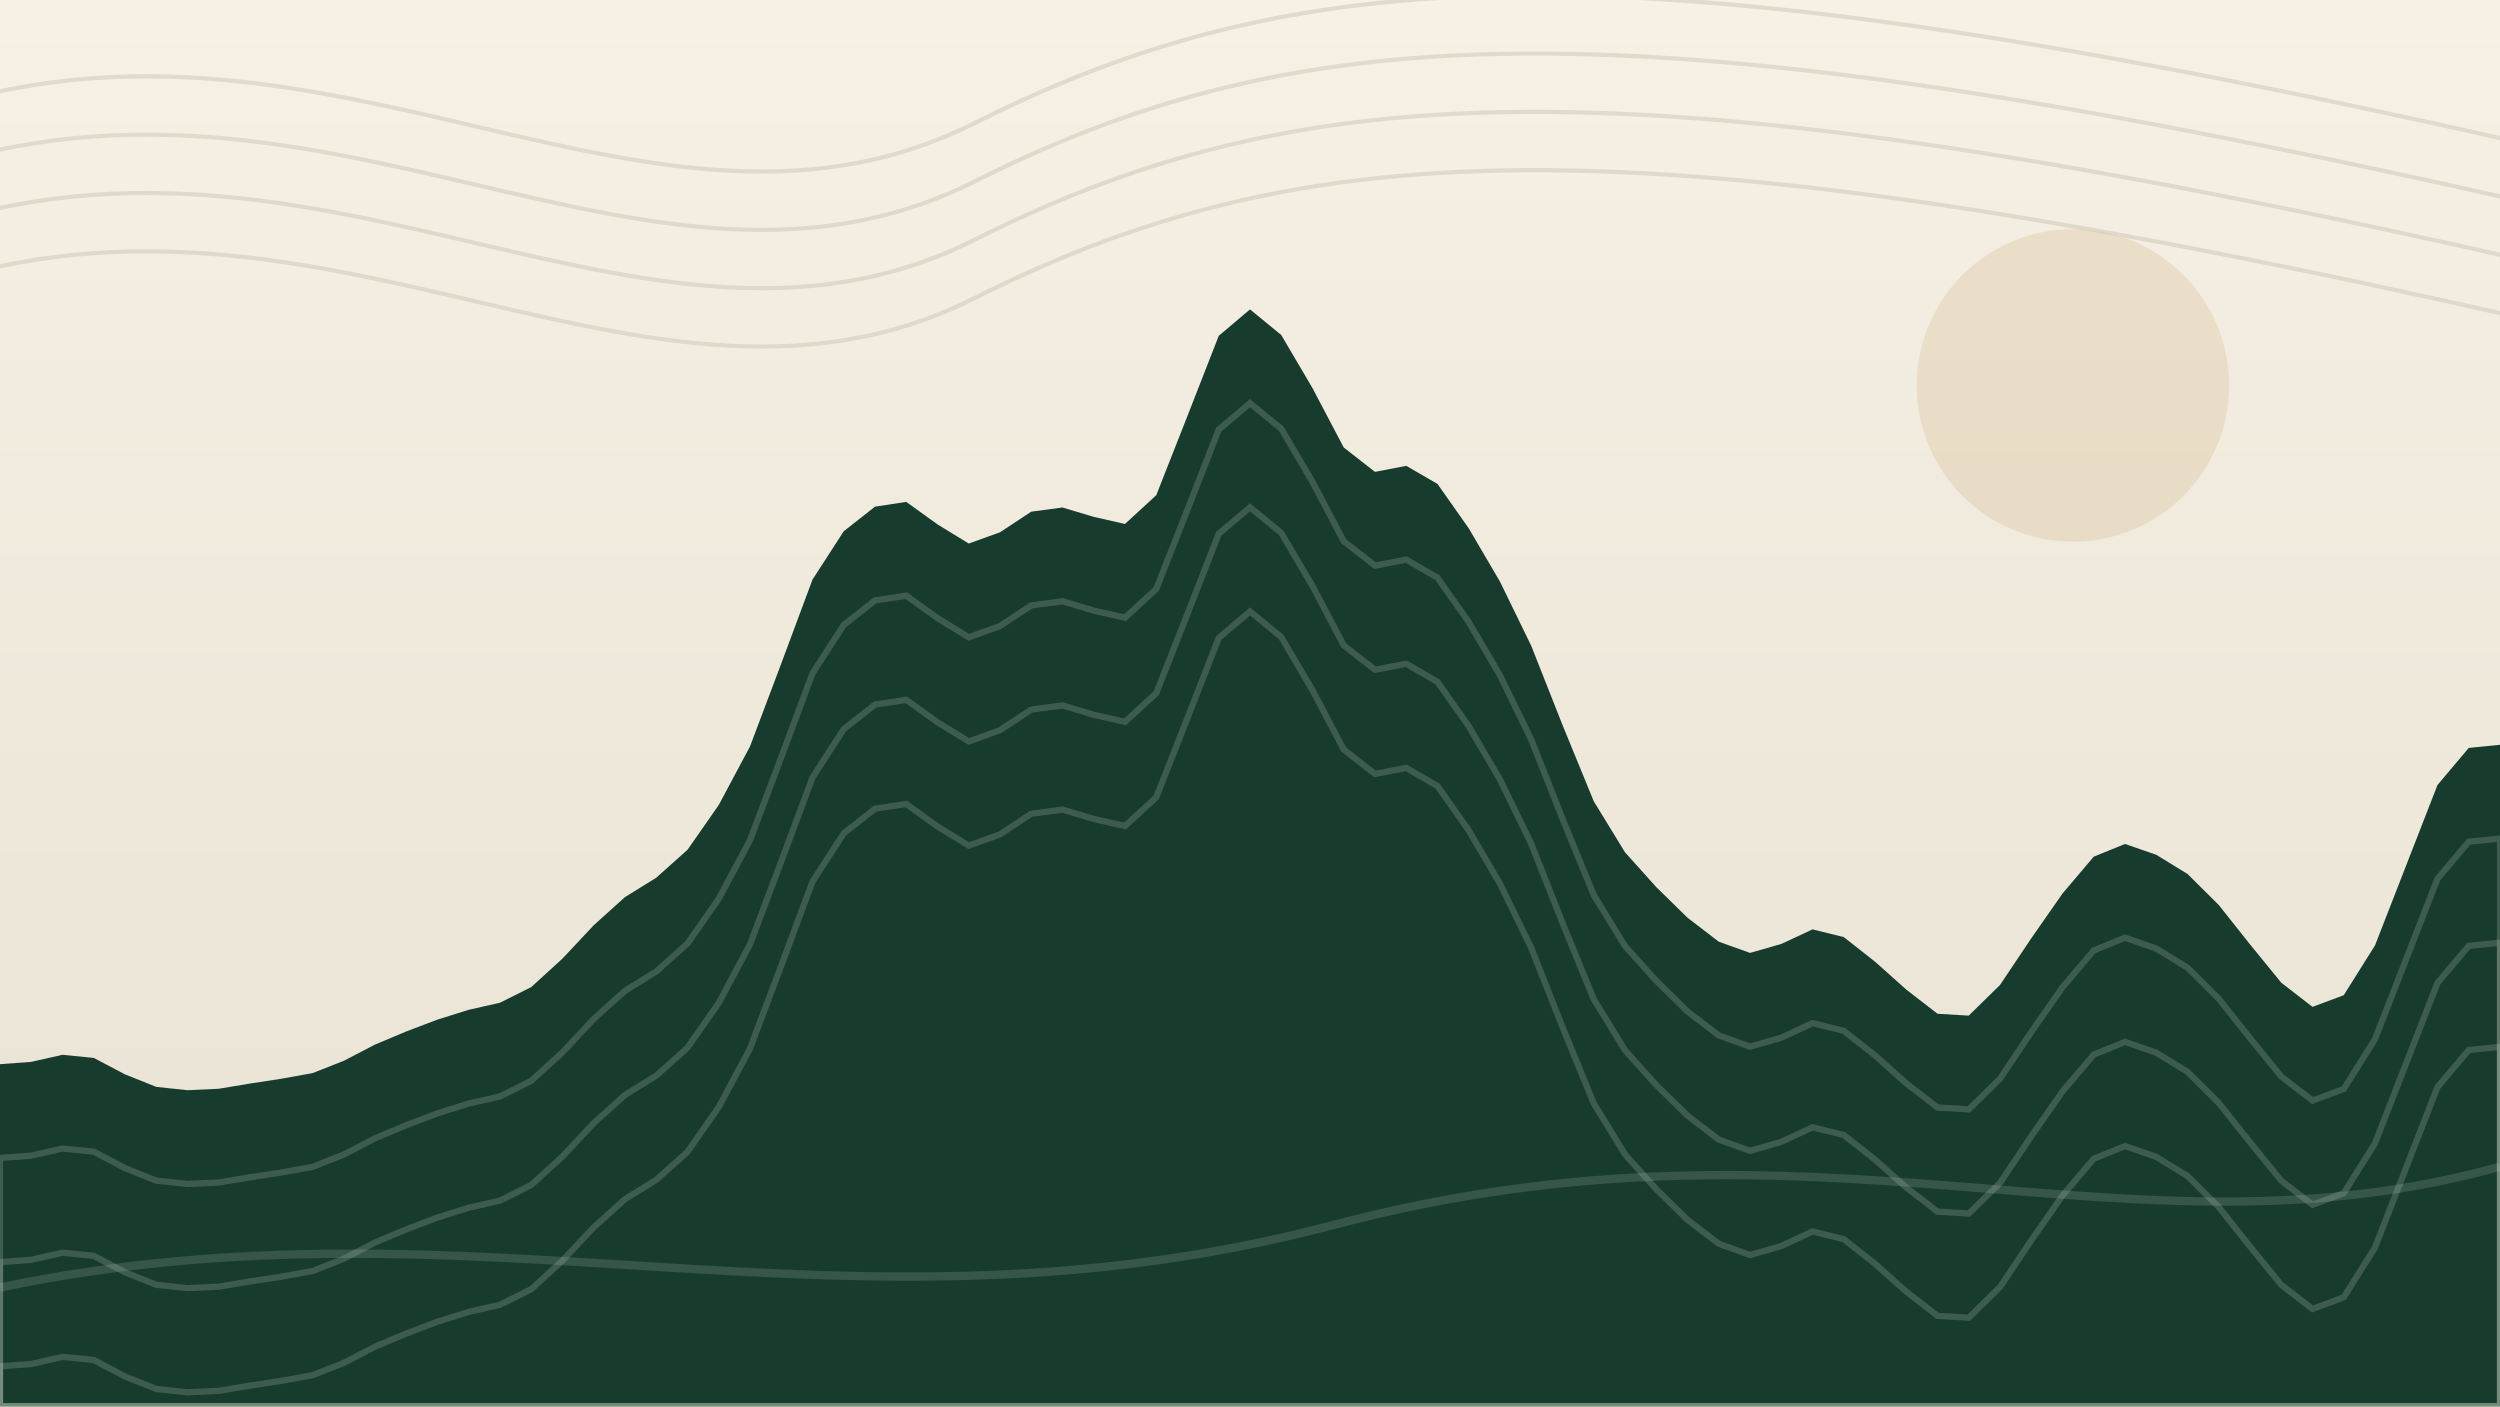
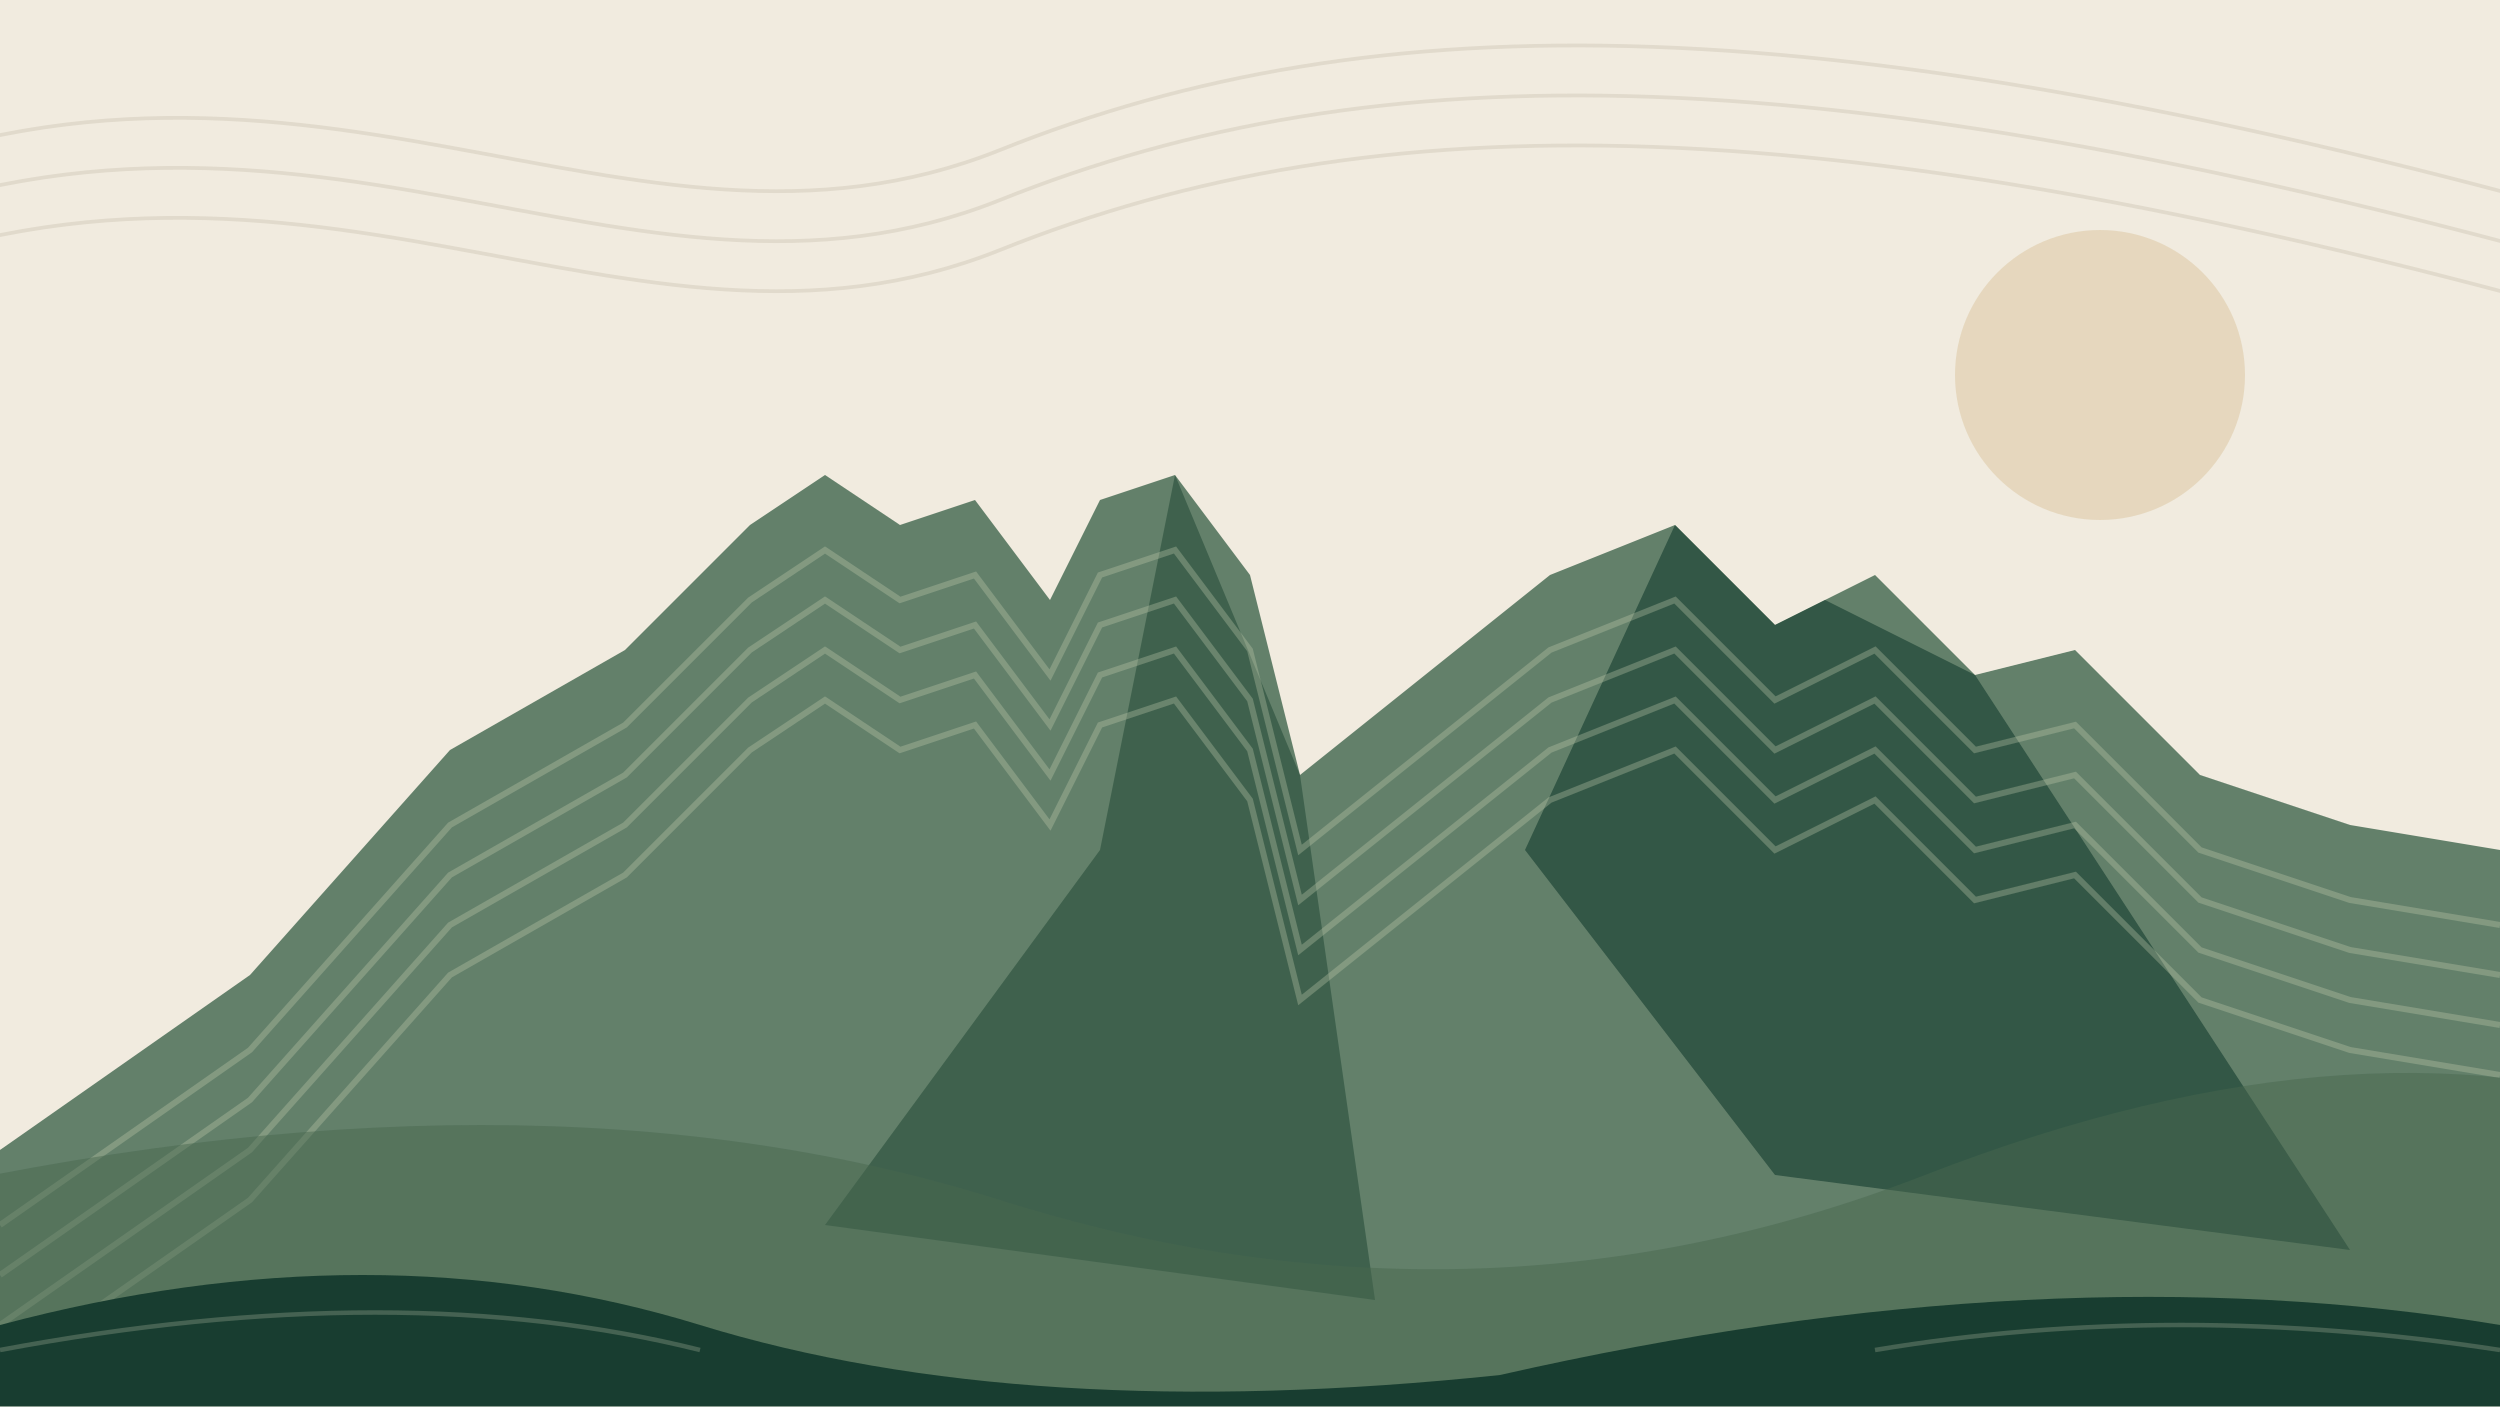
<svg xmlns="http://www.w3.org/2000/svg" viewBox="0 0 1200 675" role="img" aria-labelledby="title desc">
-   <defs>
-     <linearGradient id="paper" x2="0" y2="1">
-       <stop stop-color="#f6f0e5" />
-       <stop offset="1" stop-color="#e8e2d3" />
-     </linearGradient>
-     <clipPath id="ridge">
-       <path d="M 0 510.8 L 0.0 510.8 L 15.0 509.7 L 30.0 506.3 L 45.0 507.8 L 60.0 515.7 L 75.0 521.7 L 90.0 523.3 L 105.0 522.6 L 120.0 520.1 L 135.0 517.8 L 150.0 515.1 L 165.0 509.2 L 180.0 501.4 L 195.0 495.1 L 210.0 489.4 L 225.0 484.7 L 240.0 481.3 L 255.0 473.8 L 270.0 460.1 L 285.0 444.1 L 300.0 430.6 L 315.0 421.3 L 330.0 407.9 L 345.0 386.4 L 360.0 358.3 L 375.0 318.5 L 390.0 278.2 L 405.0 255.0 L 420.0 243.2 L 435.0 240.9 L 450.0 251.7 L 465.0 260.9 L 480.0 255.5 L 495.0 245.6 L 510.0 243.6 L 525.0 248.1 L 540.0 251.5 L 555.0 237.7 L 570.0 199.6 L 585.0 161.2 L 600.0 148.5 L 615.0 160.8 L 630.0 186.3 L 645.0 214.8 L 660.0 226.5 L 675.0 223.6 L 690.0 232.3 L 705.0 253.6 L 720.0 279.2 L 735.0 310.0 L 750.0 348.0 L 765.0 384.6 L 780.0 409.1 L 795.0 425.8 L 810.0 440.5 L 825.0 452.0 L 840.0 457.4 L 855.0 453.1 L 870.0 446.1 L 885.0 449.8 L 900.0 461.6 L 915.0 475.0 L 930.0 486.6 L 945.0 487.5 L 960.0 472.8 L 975.0 450.4 L 990.0 428.9 L 1005.0 411.2 L 1020.0 405.1 L 1035.0 410.3 L 1050.0 419.5 L 1065.0 434.4 L 1080.0 453.3 L 1095.0 471.7 L 1110.0 483.3 L 1125.0 477.7 L 1140.0 453.8 L 1155.0 415.3 L 1170.0 376.8 L 1185.0 359.0 L 1200.0 357.5 L 1200 675 L 0 675 Z" />
-     </clipPath>
-   </defs>
-   <rect width="1200" height="675" fill="url(#paper)" />
-   <g fill="none" stroke="#c9c1af" stroke-opacity=".48" stroke-width="2">
-     <path d="M-80 72 C135 -35 301 143 468 59 S801 -27 1260 80" />
-     <path d="M-80 100 C135 -7 301 171 468 87 S801 1 1260 108" />
-     <path d="M-80 128 C135 21 301 199 468 115 S801 29 1260 136" />
-     <path d="M-80 156 C135 49 301 227 468 143 S801 57 1260 164" />
-   </g>
-   <circle cx="995" cy="185" r="75" fill="#ddc9a4" fill-opacity=".42" />
-   <path d="M 0 564.5 L 0.0 564.5 L 15.0 564.1 L 30.0 562.6 L 45.0 563.3 L 60.0 566.6 L 75.0 569.1 L 90.0 569.8 L 105.0 569.5 L 120.0 568.5 L 135.0 567.5 L 150.0 566.3 L 165.0 563.9 L 180.0 560.6 L 195.0 557.9 L 210.0 555.6 L 225.0 553.6 L 240.0 552.2 L 255.0 549.0 L 270.0 543.2 L 285.0 536.5 L 300.0 530.9 L 315.0 526.9 L 330.0 521.3 L 345.0 512.3 L 360.0 500.5 L 375.0 483.8 L 390.0 466.9 L 405.0 457.1 L 420.0 452.2 L 435.0 451.2 L 450.0 455.7 L 465.0 459.6 L 480.0 457.3 L 495.0 453.2 L 510.0 452.3 L 525.0 454.2 L 540.0 455.6 L 555.0 449.8 L 570.0 433.8 L 585.0 417.7 L 600.0 412.4 L 615.0 417.5 L 630.0 428.2 L 645.0 440.2 L 660.0 445.1 L 675.0 443.9 L 690.0 447.5 L 705.0 456.5 L 720.0 467.3 L 735.0 480.2 L 750.0 496.1 L 765.0 511.5 L 780.0 521.8 L 795.0 528.8 L 810.0 535.0 L 825.0 539.8 L 840.0 542.1 L 855.0 540.3 L 870.0 537.4 L 885.0 538.9 L 900.0 543.9 L 915.0 549.5 L 930.0 554.4 L 945.0 554.7 L 960.0 548.6 L 975.0 539.2 L 990.0 530.1 L 1005.0 522.7 L 1020.0 520.2 L 1035.0 522.3 L 1050.0 526.2 L 1065.0 532.4 L 1080.0 540.4 L 1095.0 548.1 L 1110.0 553.0 L 1125.0 550.6 L 1140.0 540.6 L 1155.0 524.4 L 1170.0 508.3 L 1185.0 500.8 L 1200.0 500.2 L 1200 675 L 0 675 Z" fill="#a9bea9" />
-   <path d="M 0 557.0 L 0.0 557.0 L 15.0 556.3 L 30.0 554.1 L 45.0 555.1 L 60.0 560.2 L 75.0 564.1 L 90.0 565.1 L 105.0 564.7 L 120.0 563.1 L 135.0 561.5 L 150.0 559.8 L 165.0 556.0 L 180.0 550.9 L 195.0 546.8 L 210.0 543.1 L 225.0 540.1 L 240.0 537.9 L 255.0 533.0 L 270.0 524.0 L 285.0 513.6 L 300.0 504.9 L 315.0 498.8 L 330.0 490.1 L 345.0 476.1 L 360.0 457.9 L 375.0 432.0 L 390.0 405.9 L 405.0 390.8 L 420.0 383.1 L 435.0 381.6 L 450.0 388.6 L 465.0 394.6 L 480.0 391.0 L 495.0 384.6 L 510.0 383.4 L 525.0 386.2 L 540.0 388.4 L 555.0 379.5 L 570.0 354.7 L 585.0 329.8 L 600.0 321.5 L 615.0 329.5 L 630.0 346.1 L 645.0 364.6 L 660.0 372.2 L 675.0 370.4 L 690.0 376.0 L 705.0 389.8 L 720.0 406.5 L 735.0 426.5 L 750.0 451.2 L 765.0 475.0 L 780.0 490.9 L 795.0 501.8 L 810.0 511.3 L 825.0 518.8 L 840.0 522.3 L 855.0 519.5 L 870.0 515.0 L 885.0 517.4 L 900.0 525.0 L 915.0 533.7 L 930.0 541.3 L 945.0 541.9 L 960.0 532.3 L 975.0 517.8 L 990.0 503.8 L 1005.0 492.3 L 1020.0 488.3 L 1035.0 491.7 L 1050.0 497.7 L 1065.0 507.4 L 1080.0 519.6 L 1095.0 531.6 L 1110.0 539.1 L 1125.0 535.5 L 1140.0 520.0 L 1155.0 494.9 L 1170.0 469.9 L 1185.0 458.4 L 1200.0 457.4 L 1200 675 L 0 675 Z" fill="#668b73" />
-   <path d="M 0 510.8 L 0.0 510.8 L 15.0 509.7 L 30.0 506.3 L 45.0 507.8 L 60.0 515.7 L 75.0 521.7 L 90.0 523.3 L 105.0 522.6 L 120.0 520.1 L 135.0 517.8 L 150.0 515.1 L 165.0 509.2 L 180.0 501.4 L 195.0 495.1 L 210.0 489.4 L 225.0 484.7 L 240.0 481.3 L 255.0 473.8 L 270.0 460.1 L 285.0 444.1 L 300.0 430.6 L 315.0 421.3 L 330.0 407.9 L 345.0 386.4 L 360.0 358.3 L 375.0 318.5 L 390.0 278.2 L 405.0 255.0 L 420.0 243.2 L 435.0 240.9 L 450.0 251.7 L 465.0 260.9 L 480.0 255.5 L 495.0 245.6 L 510.0 243.6 L 525.0 248.1 L 540.0 251.5 L 555.0 237.7 L 570.0 199.6 L 585.0 161.2 L 600.0 148.5 L 615.0 160.8 L 630.0 186.3 L 645.0 214.8 L 660.0 226.5 L 675.0 223.6 L 690.0 232.3 L 705.0 253.6 L 720.0 279.2 L 735.0 310.0 L 750.0 348.0 L 765.0 384.6 L 780.0 409.1 L 795.0 425.8 L 810.0 440.5 L 825.0 452.0 L 840.0 457.4 L 855.0 453.1 L 870.0 446.1 L 885.0 449.8 L 900.0 461.6 L 915.0 475.0 L 930.0 486.6 L 945.0 487.5 L 960.0 472.8 L 975.0 450.4 L 990.0 428.9 L 1005.0 411.2 L 1020.0 405.1 L 1035.0 410.3 L 1050.0 419.5 L 1065.0 434.4 L 1080.0 453.3 L 1095.0 471.7 L 1110.0 483.3 L 1125.0 477.7 L 1140.0 453.8 L 1155.0 415.3 L 1170.0 376.8 L 1185.0 359.0 L 1200.0 357.5 L 1200 675 L 0 675 Z" fill="#173b2d" />
-   <g clip-path="url(#ridge)">
-     <path d="M 0 555.8 L 0.0 555.8 L 15.0 554.7 L 30.0 551.3 L 45.0 552.8 L 60.0 560.7 L 75.0 566.7 L 90.0 568.3 L 105.0 567.6 L 120.0 565.1 L 135.0 562.8 L 150.0 560.1 L 165.0 554.2 L 180.0 546.4 L 195.0 540.1 L 210.0 534.4 L 225.0 529.7 L 240.0 526.3 L 255.0 518.8 L 270.0 505.1 L 285.0 489.1 L 300.0 475.6 L 315.0 466.3 L 330.0 452.9 L 345.0 431.4 L 360.0 403.3 L 375.0 363.5 L 390.0 323.2 L 405.0 300.0 L 420.0 288.2 L 435.0 285.9 L 450.0 296.7 L 465.0 305.9 L 480.0 300.5 L 495.0 290.6 L 510.0 288.6 L 525.0 293.1 L 540.0 296.5 L 555.0 282.7 L 570.0 244.6 L 585.0 206.2 L 600.0 193.5 L 615.0 205.8 L 630.0 231.3 L 645.0 259.8 L 660.0 271.5 L 675.0 268.6 L 690.0 277.3 L 705.0 298.6 L 720.0 324.2 L 735.0 355.0 L 750.0 393.0 L 765.0 429.6 L 780.0 454.1 L 795.0 470.8 L 810.0 485.5 L 825.0 497.0 L 840.0 502.4 L 855.0 498.1 L 870.0 491.1 L 885.0 494.8 L 900.0 506.6 L 915.0 520.0 L 930.0 531.6 L 945.0 532.5 L 960.0 517.8 L 975.0 495.4 L 990.0 473.9 L 1005.0 456.2 L 1020.0 450.1 L 1035.0 455.3 L 1050.0 464.5 L 1065.0 479.4 L 1080.0 498.3 L 1095.0 516.7 L 1110.0 528.3 L 1125.0 522.7 L 1140.0 498.8 L 1155.0 460.3 L 1170.0 421.8 L 1185.0 404.0 L 1200.0 402.5 L 1200 675 L 0 675 Z" fill="none" stroke="#d8e2d2" stroke-opacity=".20" stroke-width="3" />
-     <path d="M 0 605.8 L 0.0 605.8 L 15.0 604.7 L 30.0 601.3 L 45.0 602.8 L 60.0 610.7 L 75.0 616.7 L 90.0 618.3 L 105.0 617.6 L 120.0 615.1 L 135.0 612.8 L 150.0 610.1 L 165.0 604.2 L 180.0 596.4 L 195.0 590.1 L 210.0 584.4 L 225.0 579.7 L 240.0 576.3 L 255.0 568.8 L 270.0 555.1 L 285.0 539.1 L 300.0 525.6 L 315.0 516.3 L 330.0 502.9 L 345.0 481.4 L 360.0 453.3 L 375.0 413.5 L 390.0 373.2 L 405.0 350.0 L 420.0 338.2 L 435.0 335.9 L 450.0 346.7 L 465.0 355.9 L 480.0 350.5 L 495.0 340.6 L 510.0 338.6 L 525.0 343.1 L 540.0 346.5 L 555.0 332.7 L 570.0 294.6 L 585.0 256.2 L 600.0 243.5 L 615.0 255.8 L 630.0 281.3 L 645.0 309.8 L 660.0 321.5 L 675.0 318.6 L 690.0 327.3 L 705.0 348.6 L 720.0 374.2 L 735.0 405.0 L 750.0 443.0 L 765.0 479.6 L 780.0 504.1 L 795.0 520.8 L 810.0 535.5 L 825.0 547.0 L 840.0 552.4 L 855.0 548.1 L 870.0 541.1 L 885.0 544.8 L 900.0 556.6 L 915.0 570.0 L 930.0 581.6 L 945.0 582.5 L 960.0 567.8 L 975.0 545.4 L 990.0 523.9 L 1005.0 506.2 L 1020.0 500.1 L 1035.0 505.3 L 1050.0 514.5 L 1065.0 529.4 L 1080.0 548.3 L 1095.0 566.7 L 1110.0 578.3 L 1125.0 572.7 L 1140.0 548.8 L 1155.0 510.3 L 1170.0 471.8 L 1185.0 454.0 L 1200.0 452.5 L 1200 675 L 0 675 Z" fill="none" stroke="#d8e2d2" stroke-opacity=".20" stroke-width="3" />
-     <path d="M 0 655.8 L 0.0 655.8 L 15.0 654.7 L 30.0 651.3 L 45.0 652.8 L 60.0 660.7 L 75.0 666.7 L 90.0 668.3 L 105.0 667.6 L 120.0 665.1 L 135.0 662.8 L 150.0 660.1 L 165.0 654.2 L 180.0 646.4 L 195.0 640.1 L 210.0 634.4 L 225.0 629.7 L 240.0 626.3 L 255.0 618.8 L 270.0 605.1 L 285.0 589.1 L 300.0 575.6 L 315.0 566.3 L 330.0 552.9 L 345.0 531.4 L 360.0 503.3 L 375.0 463.5 L 390.0 423.2 L 405.0 400.0 L 420.0 388.2 L 435.0 385.9 L 450.0 396.7 L 465.0 405.9 L 480.0 400.5 L 495.0 390.6 L 510.0 388.6 L 525.0 393.1 L 540.0 396.5 L 555.0 382.7 L 570.0 344.6 L 585.0 306.2 L 600.0 293.5 L 615.0 305.8 L 630.0 331.3 L 645.0 359.8 L 660.0 371.5 L 675.0 368.6 L 690.0 377.3 L 705.0 398.6 L 720.0 424.2 L 735.0 455.0 L 750.0 493.0 L 765.0 529.6 L 780.0 554.1 L 795.0 570.8 L 810.0 585.5 L 825.0 597.0 L 840.0 602.4 L 855.0 598.1 L 870.0 591.1 L 885.0 594.8 L 900.0 606.6 L 915.0 620.0 L 930.0 631.6 L 945.0 632.5 L 960.0 617.8 L 975.0 595.4 L 990.0 573.9 L 1005.0 556.2 L 1020.0 550.1 L 1035.0 555.3 L 1050.0 564.5 L 1065.0 579.4 L 1080.0 598.3 L 1095.0 616.7 L 1110.0 628.3 L 1125.0 622.7 L 1140.0 598.8 L 1155.0 560.3 L 1170.0 521.8 L 1185.0 504.0 L 1200.0 502.5 L 1200 675 L 0 675 Z" fill="none" stroke="#d8e2d2" stroke-opacity=".20" stroke-width="3" />
-     <path d="M0 618 C230 570 405 650 640 588 S1020 610 1200 560" fill="none" stroke="#c5d7c2" stroke-opacity=".18" stroke-width="4" />
+   <rect width="1200" height="675" fill="#f1ebdf" />
+   <g transform="scale(12)">
+     <g fill="none" stroke="#c7bdab" stroke-opacity=".36" stroke-width=".15">
+       <path d="M-8 8 C12 -1 25 12 40 6 S73 0 105 9" />
+       <path d="M-8 10 C12 1 25 14 40 8 S73 2 105 11" />
+       <path d="M-8 12 C12 3 25 16 40 10 S73 4 105 13" />
+     </g>
+     <circle cx="84" cy="15" r="5.8" fill="#d6bd91" opacity=".42" />
+     <path d="M0 46 Q14 38 28 43 T56 42 T81 42 T100 40 V56.25 H0Z" fill="#b6c4ad" />
+     <defs>
+       <clipPath id="mountain">
+         <path d="M0 46 L10 39 L18 30 L25 26 L30 21 L33 19 L36 21 L39 20 L42 24 L44 20 L47 19 L50 23 L52 31 L57 27 L62 23 L67 21 L71 25 L75 23 L79 27 L83 26 L88 31 L94 33 L100 34 L100 56.25 L0 56.25 Z" />
+       </clipPath>
+     </defs>
+     <path d="M0 46 L10 39 L18 30 L25 26 L30 21 L33 19 L36 21 L39 20 L42 24 L44 20 L47 19 L50 23 L52 31 L57 27 L62 23 L67 21 L71 25 L75 23 L79 27 L83 26 L88 31 L94 33 L100 34 L100 56.25 L0 56.25 Z" fill="#63806a" />
+     <g clip-path="url(#mountain)">
+       <path d="M47 19 L44 34 L33 49 L55 52 L52 31 Z" fill="#315541" opacity=".72" />
+       <path d="M67 21 L61 34 L71 47 L94 50 L79 27 Z" fill="#204637" opacity=".72" />
+       <path d="M0 46 L10 39 L18 30 L25 26 L30 21 L33 19 L36 21 L39 20 L42 24 L44 20 L47 19 L50 23 L52 31 L57 27 L62 23 L67 21 L71 25 L75 23 L79 27 L83 26 L88 31 L94 33 L100 34" transform="translate(0 3)" fill="none" stroke="#c7ceb1" stroke-opacity=".32" stroke-width=".24" />
+       <path d="M0 46 L10 39 L18 30 L25 26 L30 21 L33 19 L36 21 L39 20 L42 24 L44 20 L47 19 L50 23 L52 31 L57 27 L62 23 L67 21 L71 25 L75 23 L79 27 L83 26 L88 31 L94 33 L100 34" transform="translate(0 5)" fill="none" stroke="#c7ceb1" stroke-opacity=".32" stroke-width=".24" />
+       <path d="M0 46 L10 39 L18 30 L25 26 L30 21 L33 19 L36 21 L39 20 L42 24 L44 20 L47 19 L50 23 L52 31 L57 27 L62 23 L67 21 L71 25 L75 23 L79 27 L83 26 L88 31 L94 33 L100 34" transform="translate(0 7)" fill="none" stroke="#c7ceb1" stroke-opacity=".32" stroke-width=".24" />
+       <path d="M0 46 L10 39 L18 30 L25 26 L30 21 L33 19 L36 21 L39 20 L42 24 L44 20 L47 19 L50 23 L52 31 L57 27 L62 23 L67 21 L71 25 L75 23 L79 27 L83 26 L88 31 L94 33 L100 34" transform="translate(0 9)" fill="none" stroke="#c7ceb1" stroke-opacity=".32" stroke-width=".24" />
+       <path d="M-5 48 Q21 42 40 48 T77 47 T108 45 V60 H-5Z" fill="#47674e" opacity=".48" />
+     </g>
+     <path d="M0 53 Q15 49 28 53 T60 55 Q82 50 100 53 V56.25 H0Z" fill="#183d30" />
+     <path d="M0 54 Q16 51 28 54 M75 54 Q87 52 100 54" fill="none" stroke="#d6d9bc" stroke-opacity=".24" stroke-width=".18" />
  </g>
</svg>
